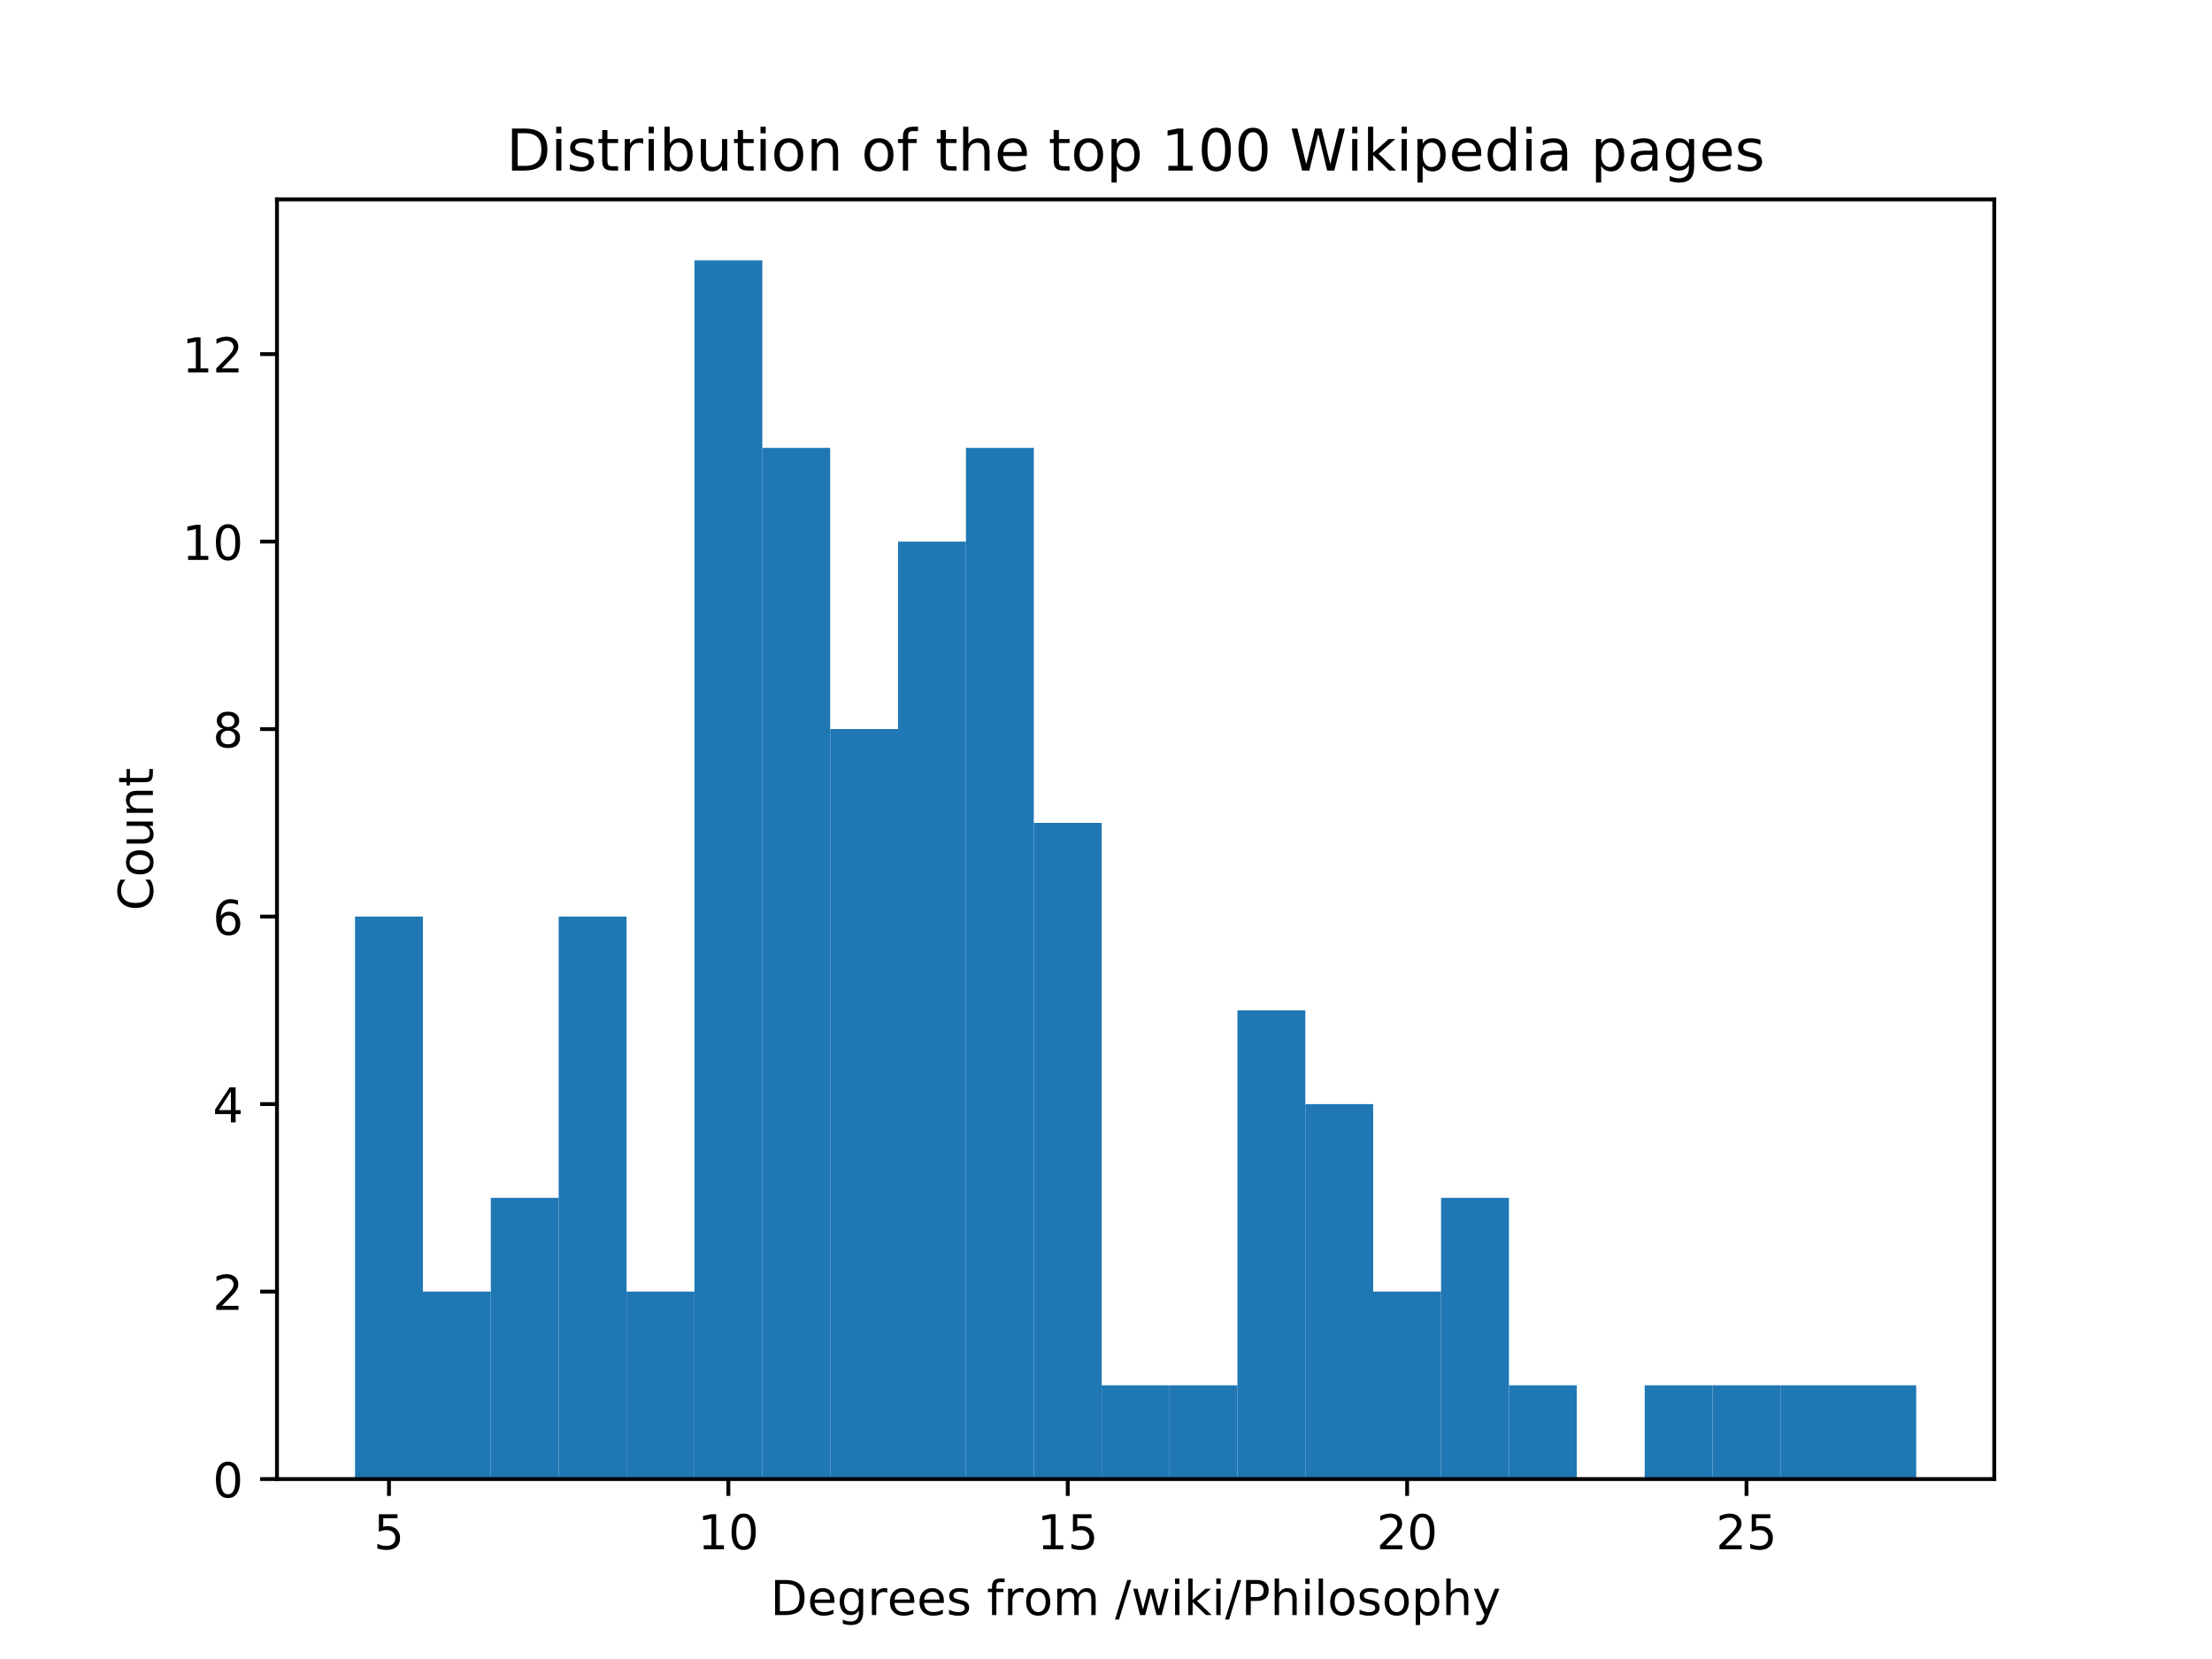
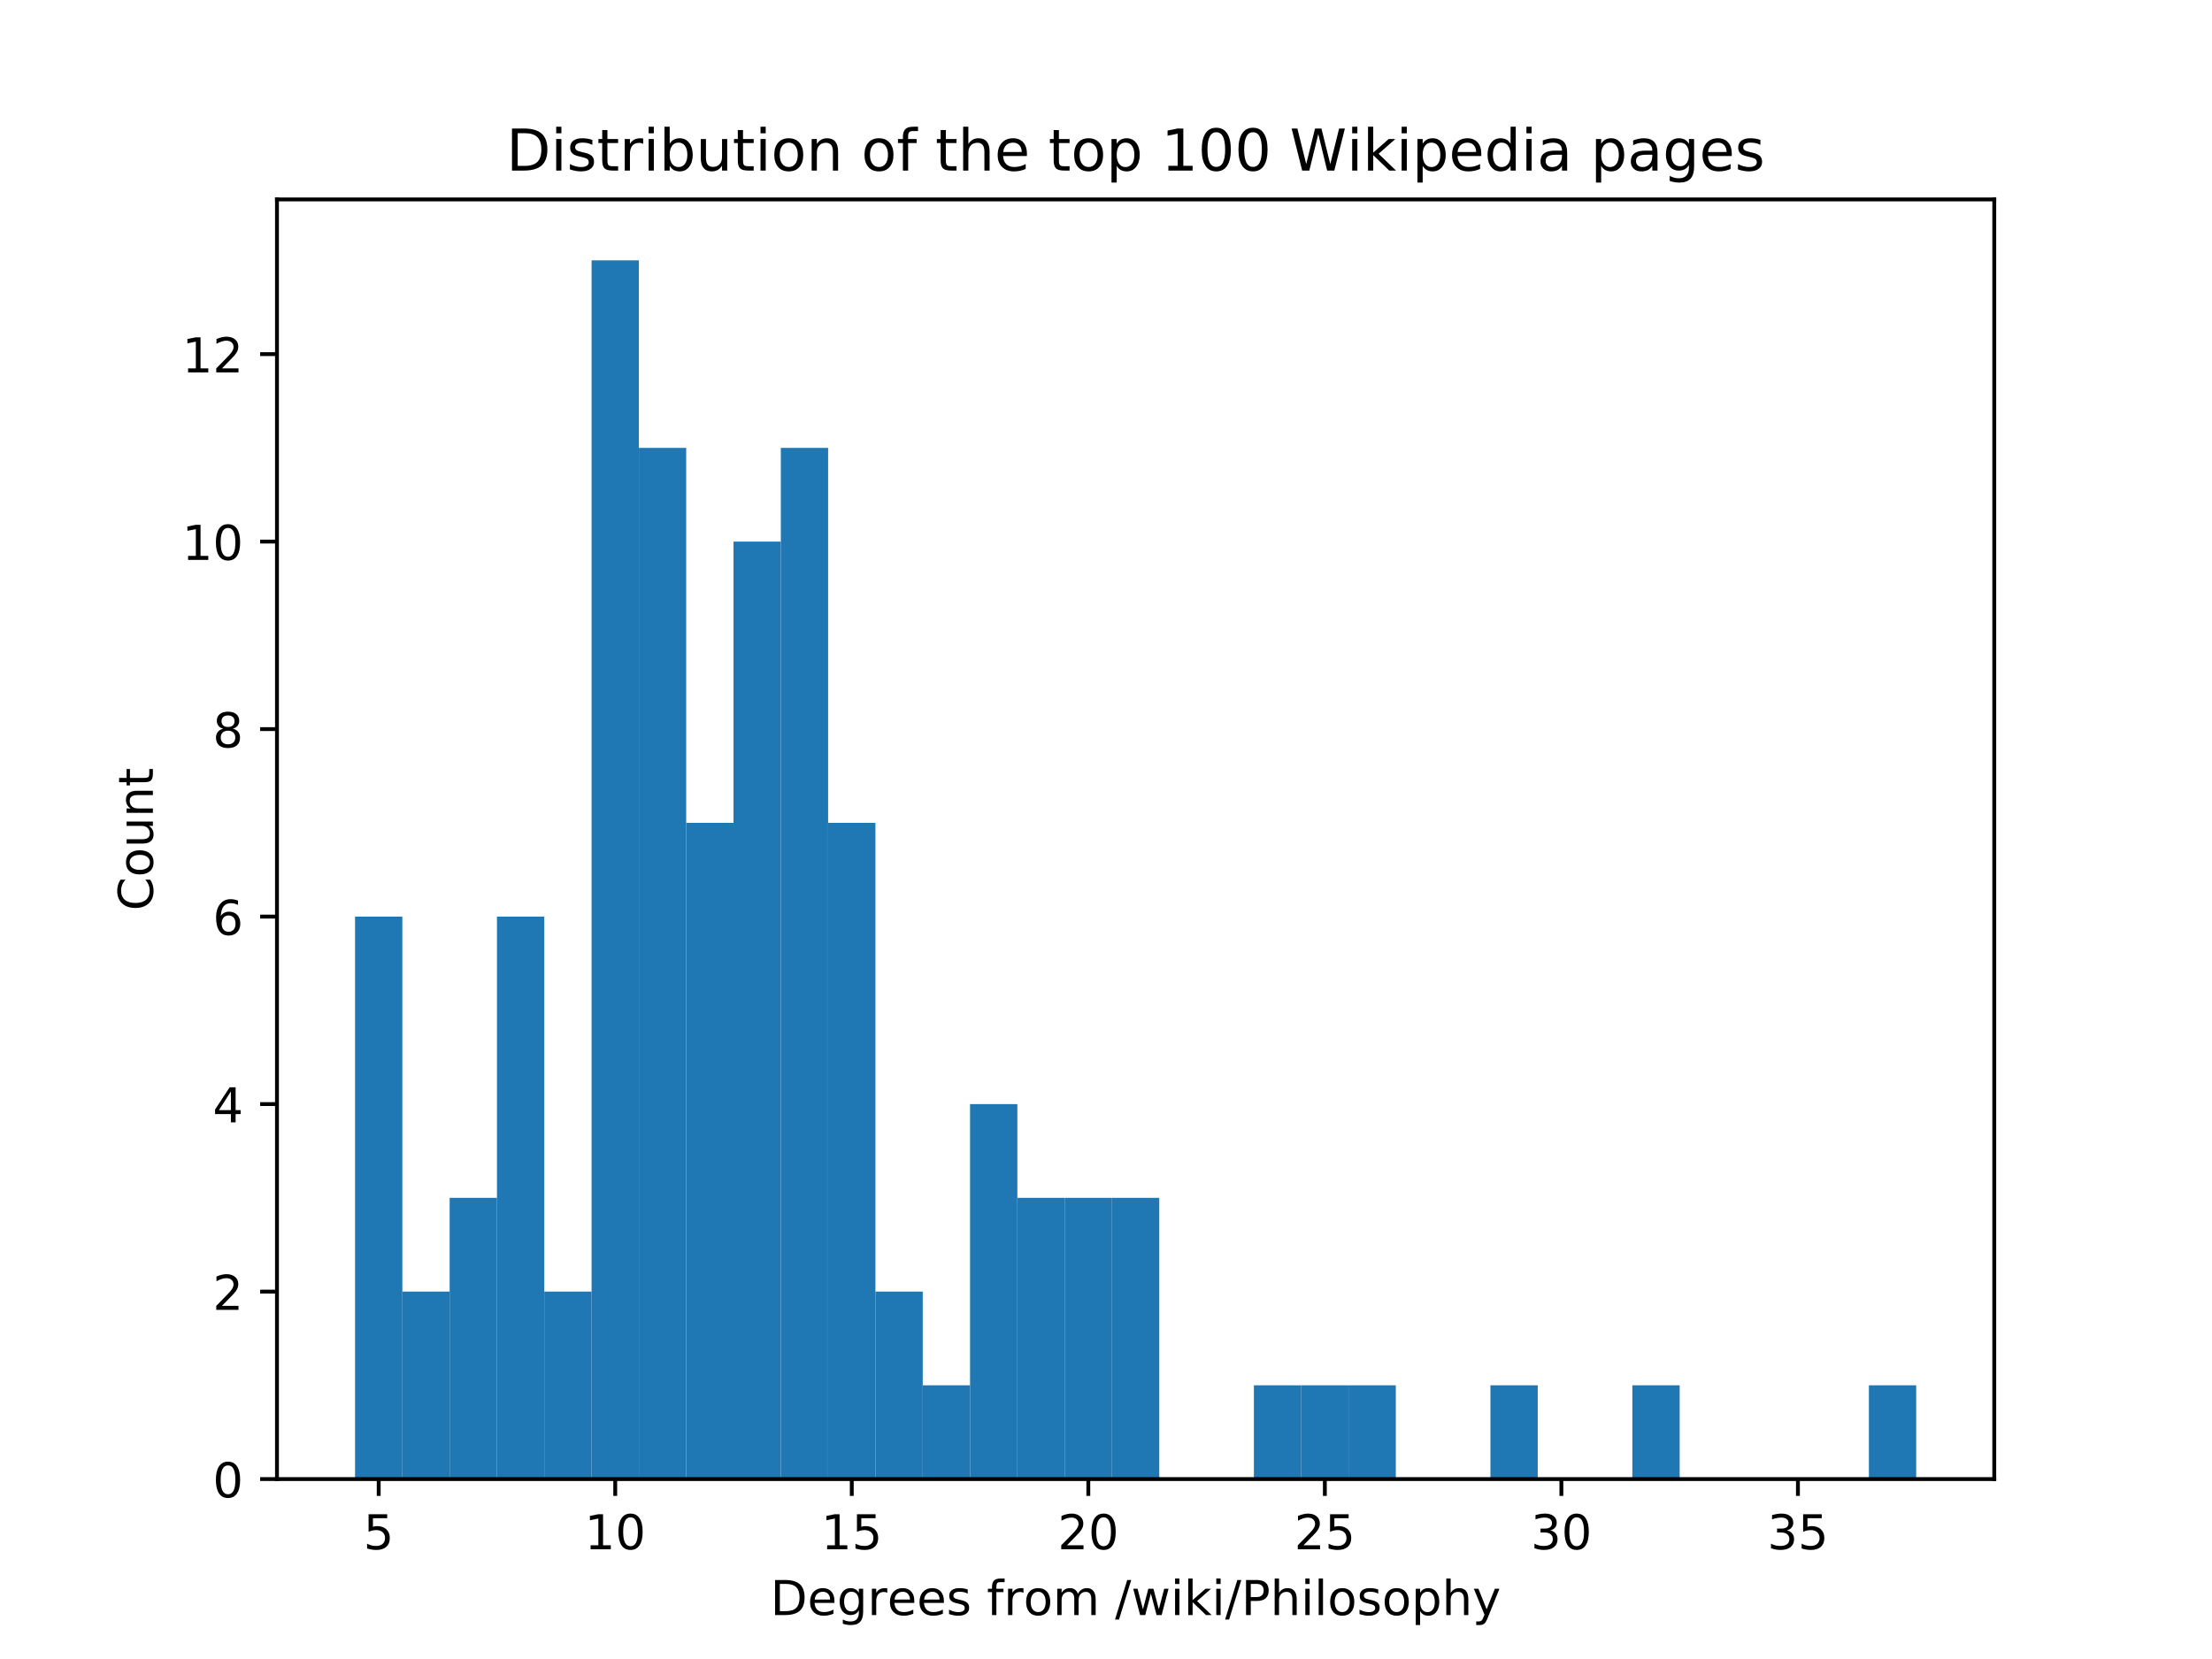
<svg xmlns="http://www.w3.org/2000/svg" xmlns:xlink="http://www.w3.org/1999/xlink" height="345pt" version="1.1" viewBox="0 0 460 345" width="460pt">
  <defs>
    <style type="text/css">
*{stroke-linecap:butt;stroke-linejoin:round;}
  </style>
  </defs>
  <g id="figure_1">
    <g id="patch_1">
      <path d="M 0 345.6  L 460.8 345.6  L 460.8 0  L 0 0  z " style="fill:#ffffff;" />
    </g>
    <g id="axes_1">
      <g id="patch_2">
        <path d="M 57.6 307.584  L 414.72 307.584  L 414.72 41.472  L 57.6 41.472  z " style="fill:#ffffff;" />
      </g>
      <g id="patch_3">
-         <path clip-path="url(#pf80ad64764)" d="M 73.833 307.584  L 87.948 307.584  L 87.948 190.612  L 73.833 190.612  z " style="fill:#1f77b4;" />
+         <path clip-path="url(#pe83868acab)" d="M 73.833 307.584  L 83.671 307.584  L 83.671 190.612  L 73.833 190.612  z " style="fill:#1f77b4;" />
      </g>
      <g id="patch_4">
-         <path clip-path="url(#pf80ad64764)" d="M 87.948 307.584  L 102.064 307.584  L 102.064 268.593  L 87.948 268.593  z " style="fill:#1f77b4;" />
+         <path clip-path="url(#pe83868acab)" d="M 83.671 307.584  L 93.509 307.584  L 93.509 268.593  L 83.671 268.593  z " style="fill:#1f77b4;" />
      </g>
      <g id="patch_5">
-         <path clip-path="url(#pf80ad64764)" d="M 102.064 307.584  L 116.179 307.584  L 116.179 249.098  L 102.064 249.098  z " style="fill:#1f77b4;" />
+         <path clip-path="url(#pe83868acab)" d="M 93.509 307.584  L 103.347 307.584  L 103.347 249.098  L 93.509 249.098  z " style="fill:#1f77b4;" />
      </g>
      <g id="patch_6">
-         <path clip-path="url(#pf80ad64764)" d="M 116.179 307.584  L 130.294 307.584  L 130.294 190.612  L 116.179 190.612  z " style="fill:#1f77b4;" />
+         <path clip-path="url(#pe83868acab)" d="M 103.347 307.584  L 113.185 307.584  L 113.185 190.612  L 103.347 190.612  z " style="fill:#1f77b4;" />
      </g>
      <g id="patch_7">
-         <path clip-path="url(#pf80ad64764)" d="M 130.294 307.584  L 144.41 307.584  L 144.41 268.593  L 130.294 268.593  z " style="fill:#1f77b4;" />
+         <path clip-path="url(#pe83868acab)" d="M 113.185 307.584  L 123.023 307.584  L 123.023 268.593  L 113.185 268.593  z " style="fill:#1f77b4;" />
      </g>
      <g id="patch_8">
-         <path clip-path="url(#pf80ad64764)" d="M 144.41 307.584  L 158.525 307.584  L 158.525 54.144  L 144.41 54.144  z " style="fill:#1f77b4;" />
+         <path clip-path="url(#pe83868acab)" d="M 123.023 307.584  L 132.861 307.584  L 132.861 54.144  L 123.023 54.144  z " style="fill:#1f77b4;" />
      </g>
      <g id="patch_9">
-         <path clip-path="url(#pf80ad64764)" d="M 158.525 307.584  L 172.641 307.584  L 172.641 93.135  L 158.525 93.135  z " style="fill:#1f77b4;" />
+         <path clip-path="url(#pe83868acab)" d="M 132.861 307.584  L 142.699 307.584  L 142.699 93.135  L 132.861 93.135  z " style="fill:#1f77b4;" />
      </g>
      <g id="patch_10">
-         <path clip-path="url(#pf80ad64764)" d="M 172.641 307.584  L 186.756 307.584  L 186.756 151.621  L 172.641 151.621  z " style="fill:#1f77b4;" />
+         <path clip-path="url(#pe83868acab)" d="M 142.699 307.584  L 152.537 307.584  L 152.537 171.116  L 142.699 171.116  z " style="fill:#1f77b4;" />
      </g>
      <g id="patch_11">
-         <path clip-path="url(#pf80ad64764)" d="M 186.756 307.584  L 200.871 307.584  L 200.871 112.63  L 186.756 112.63  z " style="fill:#1f77b4;" />
+         <path clip-path="url(#pe83868acab)" d="M 152.537 307.584  L 162.375 307.584  L 162.375 112.63  L 152.537 112.63  z " style="fill:#1f77b4;" />
      </g>
      <g id="patch_12">
-         <path clip-path="url(#pf80ad64764)" d="M 200.871 307.584  L 214.987 307.584  L 214.987 93.135  L 200.871 93.135  z " style="fill:#1f77b4;" />
+         <path clip-path="url(#pe83868acab)" d="M 162.375 307.584  L 172.213 307.584  L 172.213 93.135  L 162.375 93.135  z " style="fill:#1f77b4;" />
      </g>
      <g id="patch_13">
-         <path clip-path="url(#pf80ad64764)" d="M 214.987 307.584  L 229.102 307.584  L 229.102 171.116  L 214.987 171.116  z " style="fill:#1f77b4;" />
+         <path clip-path="url(#pe83868acab)" d="M 172.213 307.584  L 182.051 307.584  L 182.051 171.116  L 172.213 171.116  z " style="fill:#1f77b4;" />
      </g>
      <g id="patch_14">
-         <path clip-path="url(#pf80ad64764)" d="M 229.102 307.584  L 243.218 307.584  L 243.218 288.089  L 229.102 288.089  z " style="fill:#1f77b4;" />
+         <path clip-path="url(#pe83868acab)" d="M 182.051 307.584  L 191.889 307.584  L 191.889 268.593  L 182.051 268.593  z " style="fill:#1f77b4;" />
      </g>
      <g id="patch_15">
-         <path clip-path="url(#pf80ad64764)" d="M 243.218 307.584  L 257.333 307.584  L 257.333 288.089  L 243.218 288.089  z " style="fill:#1f77b4;" />
+         <path clip-path="url(#pe83868acab)" d="M 191.889 307.584  L 201.727 307.584  L 201.727 288.089  L 191.889 288.089  z " style="fill:#1f77b4;" />
      </g>
      <g id="patch_16">
-         <path clip-path="url(#pf80ad64764)" d="M 257.333 307.584  L 271.449 307.584  L 271.449 210.107  L 257.333 210.107  z " style="fill:#1f77b4;" />
+         <path clip-path="url(#pe83868acab)" d="M 201.727 307.584  L 211.565 307.584  L 211.565 229.602  L 201.727 229.602  z " style="fill:#1f77b4;" />
      </g>
      <g id="patch_17">
-         <path clip-path="url(#pf80ad64764)" d="M 271.449 307.584  L 285.564 307.584  L 285.564 229.602  L 271.449 229.602  z " style="fill:#1f77b4;" />
+         <path clip-path="url(#pe83868acab)" d="M 211.565 307.584  L 221.403 307.584  L 221.403 249.098  L 211.565 249.098  z " style="fill:#1f77b4;" />
      </g>
      <g id="patch_18">
-         <path clip-path="url(#pf80ad64764)" d="M 285.564 307.584  L 299.679 307.584  L 299.679 268.593  L 285.564 268.593  z " style="fill:#1f77b4;" />
+         <path clip-path="url(#pe83868acab)" d="M 221.403 307.584  L 231.241 307.584  L 231.241 249.098  L 221.403 249.098  z " style="fill:#1f77b4;" />
      </g>
      <g id="patch_19">
-         <path clip-path="url(#pf80ad64764)" d="M 299.679 307.584  L 313.795 307.584  L 313.795 249.098  L 299.679 249.098  z " style="fill:#1f77b4;" />
+         <path clip-path="url(#pe83868acab)" d="M 231.241 307.584  L 241.079 307.584  L 241.079 249.098  L 231.241 249.098  z " style="fill:#1f77b4;" />
      </g>
      <g id="patch_20">
-         <path clip-path="url(#pf80ad64764)" d="M 313.795 307.584  L 327.91 307.584  L 327.91 288.089  L 313.795 288.089  z " style="fill:#1f77b4;" />
+         <path clip-path="url(#pe83868acab)" d="M 241.079 307.584  L 250.917 307.584  L 250.917 307.584  L 241.079 307.584  z " style="fill:#1f77b4;" />
      </g>
      <g id="patch_21">
-         <path clip-path="url(#pf80ad64764)" d="M 327.91 307.584  L 342.026 307.584  L 342.026 307.584  L 327.91 307.584  z " style="fill:#1f77b4;" />
+         <path clip-path="url(#pe83868acab)" d="M 250.917 307.584  L 260.755 307.584  L 260.755 307.584  L 250.917 307.584  z " style="fill:#1f77b4;" />
      </g>
      <g id="patch_22">
-         <path clip-path="url(#pf80ad64764)" d="M 342.026 307.584  L 356.141 307.584  L 356.141 288.089  L 342.026 288.089  z " style="fill:#1f77b4;" />
+         <path clip-path="url(#pe83868acab)" d="M 260.755 307.584  L 270.593 307.584  L 270.593 288.089  L 260.755 288.089  z " style="fill:#1f77b4;" />
      </g>
      <g id="patch_23">
-         <path clip-path="url(#pf80ad64764)" d="M 356.141 307.584  L 370.256 307.584  L 370.256 288.089  L 356.141 288.089  z " style="fill:#1f77b4;" />
+         <path clip-path="url(#pe83868acab)" d="M 270.593 307.584  L 280.431 307.584  L 280.431 288.089  L 270.593 288.089  z " style="fill:#1f77b4;" />
      </g>
      <g id="patch_24">
-         <path clip-path="url(#pf80ad64764)" d="M 370.256 307.584  L 384.372 307.584  L 384.372 288.089  L 370.256 288.089  z " style="fill:#1f77b4;" />
+         <path clip-path="url(#pe83868acab)" d="M 280.431 307.584  L 290.269 307.584  L 290.269 288.089  L 280.431 288.089  z " style="fill:#1f77b4;" />
      </g>
      <g id="patch_25">
-         <path clip-path="url(#pf80ad64764)" d="M 384.372 307.584  L 398.487 307.584  L 398.487 288.089  L 384.372 288.089  z " style="fill:#1f77b4;" />
+         <path clip-path="url(#pe83868acab)" d="M 290.269 307.584  L 300.107 307.584  L 300.107 307.584  L 290.269 307.584  z " style="fill:#1f77b4;" />
+       </g>
+       <g id="patch_26">
+         <path clip-path="url(#pe83868acab)" d="M 300.107 307.584  L 309.945 307.584  L 309.945 307.584  L 300.107 307.584  z " style="fill:#1f77b4;" />
+       </g>
+       <g id="patch_27">
+         <path clip-path="url(#pe83868acab)" d="M 309.945 307.584  L 319.783 307.584  L 319.783 288.089  L 309.945 288.089  z " style="fill:#1f77b4;" />
+       </g>
+       <g id="patch_28">
+         <path clip-path="url(#pe83868acab)" d="M 319.783 307.584  L 329.621 307.584  L 329.621 307.584  L 319.783 307.584  z " style="fill:#1f77b4;" />
+       </g>
+       <g id="patch_29">
+         <path clip-path="url(#pe83868acab)" d="M 329.621 307.584  L 339.459 307.584  L 339.459 307.584  L 329.621 307.584  z " style="fill:#1f77b4;" />
+       </g>
+       <g id="patch_30">
+         <path clip-path="url(#pe83868acab)" d="M 339.459 307.584  L 349.297 307.584  L 349.297 288.089  L 339.459 288.089  z " style="fill:#1f77b4;" />
+       </g>
+       <g id="patch_31">
+         <path clip-path="url(#pe83868acab)" d="M 349.297 307.584  L 359.135 307.584  L 359.135 307.584  L 349.297 307.584  z " style="fill:#1f77b4;" />
+       </g>
+       <g id="patch_32">
+         <path clip-path="url(#pe83868acab)" d="M 359.135 307.584  L 368.973 307.584  L 368.973 307.584  L 359.135 307.584  z " style="fill:#1f77b4;" />
+       </g>
+       <g id="patch_33">
+         <path clip-path="url(#pe83868acab)" d="M 368.973 307.584  L 378.811 307.584  L 378.811 307.584  L 368.973 307.584  z " style="fill:#1f77b4;" />
+       </g>
+       <g id="patch_34">
+         <path clip-path="url(#pe83868acab)" d="M 378.811 307.584  L 388.649 307.584  L 388.649 307.584  L 378.811 307.584  z " style="fill:#1f77b4;" />
+       </g>
+       <g id="patch_35">
+         <path clip-path="url(#pe83868acab)" d="M 388.649 307.584  L 398.487 307.584  L 398.487 288.089  L 388.649 288.089  z " style="fill:#1f77b4;" />
      </g>
      <g id="matplotlib.axis_1">
        <g id="xtick_1">
          <g id="line2d_1">
            <defs>
-               <path d="M 0 0  L 0 3.5  " id="m1179c7cd65" style="stroke:#000000;stroke-width:0.8;" />
-             </defs>
-             <g>
-               <use style="stroke:#000000;stroke-width:0.8;" x="80.89" xlink:href="#m1179c7cd65" y="307.584" />
+               <path d="M 0 0  L 0 3.5  " id="m17ec22273e" style="stroke:#000000;stroke-width:0.8;" />
+             </defs>
+             <g>
+               <use style="stroke:#000000;stroke-width:0.8;" x="78.752" xlink:href="#m17ec22273e" y="307.584" />
            </g>
          </g>
          <g id="text_1">
            <defs>
              <path d="M 10.797 72.906  L 49.516 72.906  L 49.516 64.594  L 19.828 64.594  L 19.828 46.734  Q 21.969 47.469 24.109 47.828  Q 26.266 48.188 28.422 48.188  Q 40.625 48.188 47.75 41.5  Q 54.891 34.812 54.891 23.391  Q 54.891 11.625 47.562 5.094  Q 40.234 -1.422 26.906 -1.422  Q 22.312 -1.422 17.547 -0.641  Q 12.797 0.141 7.719 1.703  L 7.719 11.625  Q 12.109 9.234 16.797 8.062  Q 21.484 6.891 26.703 6.891  Q 35.156 6.891 40.078 11.328  Q 45.016 15.766 45.016 23.391  Q 45.016 31 40.078 35.438  Q 35.156 39.891 26.703 39.891  Q 22.75 39.891 18.812 39.016  Q 14.891 38.141 10.797 36.281  z " id="DejaVuSans-35" />
            </defs>
-             <g transform="translate(77.70919 322.1824)scale(0.1 -0.1)">
+             <g transform="translate(75.57049 322.1824)scale(0.1 -0.1)">
              <use xlink:href="#DejaVuSans-35" />
            </g>
          </g>
        </g>
        <g id="xtick_2">
          <g id="line2d_2">
            <g>
-               <use style="stroke:#000000;stroke-width:0.8;" x="151.468" xlink:href="#m1179c7cd65" y="307.584" />
+               <use style="stroke:#000000;stroke-width:0.8;" x="127.942" xlink:href="#m17ec22273e" y="307.584" />
            </g>
          </g>
          <g id="text_2">
            <defs>
              <path d="M 12.406 8.297  L 28.516 8.297  L 28.516 63.922  L 10.984 60.406  L 10.984 69.391  L 28.422 72.906  L 38.281 72.906  L 38.281 8.297  L 54.391 8.297  L 54.391 0  L 12.406 0  z " id="DejaVuSans-31" />
              <path d="M 31.781 66.406  Q 24.172 66.406 20.328 58.906  Q 16.5 51.422 16.5 36.375  Q 16.5 21.391 20.328 13.891  Q 24.172 6.391 31.781 6.391  Q 39.453 6.391 43.281 13.891  Q 47.125 21.391 47.125 36.375  Q 47.125 51.422 43.281 58.906  Q 39.453 66.406 31.781 66.406  z M 31.781 74.219  Q 44.047 74.219 50.516 64.516  Q 56.984 54.828 56.984 36.375  Q 56.984 17.969 50.516 8.266  Q 44.047 -1.422 31.781 -1.422  Q 19.531 -1.422 13.062 8.266  Q 6.594 17.969 6.594 36.375  Q 6.594 54.828 13.062 64.516  Q 19.531 74.219 31.781 74.219  z " id="DejaVuSans-30" />
            </defs>
-             <g transform="translate(145.105 322.1824)scale(0.1 -0.1)">
+             <g transform="translate(121.5793 322.1824)scale(0.1 -0.1)">
              <use xlink:href="#DejaVuSans-31" />
              <use x="63.623" xlink:href="#DejaVuSans-30" />
            </g>
          </g>
        </g>
        <g id="xtick_3">
          <g id="line2d_3">
            <g>
-               <use style="stroke:#000000;stroke-width:0.8;" x="222.045" xlink:href="#m1179c7cd65" y="307.584" />
+               <use style="stroke:#000000;stroke-width:0.8;" x="177.132" xlink:href="#m17ec22273e" y="307.584" />
            </g>
          </g>
          <g id="text_3">
-             <g transform="translate(215.6821 322.1824)scale(0.1 -0.1)">
+             <g transform="translate(170.7694 322.1824)scale(0.1 -0.1)">
              <use xlink:href="#DejaVuSans-31" />
              <use x="63.623" xlink:href="#DejaVuSans-35" />
            </g>
          </g>
        </g>
        <g id="xtick_4">
          <g id="line2d_4">
            <g>
-               <use style="stroke:#000000;stroke-width:0.8;" x="292.622" xlink:href="#m1179c7cd65" y="307.584" />
+               <use style="stroke:#000000;stroke-width:0.8;" x="226.322" xlink:href="#m17ec22273e" y="307.584" />
            </g>
          </g>
          <g id="text_4">
            <defs>
              <path d="M 19.188 8.297  L 53.609 8.297  L 53.609 0  L 7.328 0  L 7.328 8.297  Q 12.938 14.109 22.625 23.891  Q 32.328 33.688 34.812 36.531  Q 39.547 41.844 41.422 45.531  Q 43.312 49.219 43.312 52.781  Q 43.312 58.594 39.234 62.25  Q 35.156 65.922 28.609 65.922  Q 23.969 65.922 18.812 64.312  Q 13.672 62.703 7.812 59.422  L 7.812 69.391  Q 13.766 71.781 18.938 73  Q 24.125 74.219 28.422 74.219  Q 39.75 74.219 46.484 68.547  Q 53.219 62.891 53.219 53.422  Q 53.219 48.922 51.531 44.891  Q 49.859 40.875 45.406 35.406  Q 44.188 33.984 37.641 27.219  Q 31.109 20.453 19.188 8.297  z " id="DejaVuSans-32" />
            </defs>
-             <g transform="translate(286.2592 322.1824)scale(0.1 -0.1)">
+             <g transform="translate(219.9595 322.1824)scale(0.1 -0.1)">
              <use xlink:href="#DejaVuSans-32" />
              <use x="63.623" xlink:href="#DejaVuSans-30" />
            </g>
          </g>
        </g>
        <g id="xtick_5">
          <g id="line2d_5">
            <g>
-               <use style="stroke:#000000;stroke-width:0.8;" x="363.199" xlink:href="#m1179c7cd65" y="307.584" />
+               <use style="stroke:#000000;stroke-width:0.8;" x="275.512" xlink:href="#m17ec22273e" y="307.584" />
            </g>
          </g>
          <g id="text_5">
-             <g transform="translate(356.8362 322.1824)scale(0.1 -0.1)">
+             <g transform="translate(269.1496 322.1824)scale(0.1 -0.1)">
              <use xlink:href="#DejaVuSans-32" />
              <use x="63.623" xlink:href="#DejaVuSans-35" />
            </g>
          </g>
        </g>
-         <g id="text_6">
+         <g id="xtick_6">
+           <g id="line2d_6">
+             <g>
+               <use style="stroke:#000000;stroke-width:0.8;" x="324.702" xlink:href="#m17ec22273e" y="307.584" />
+             </g>
+           </g>
+           <g id="text_6">
+             <defs>
+               <path d="M 40.578 39.312  Q 47.656 37.797 51.625 33  Q 55.609 28.219 55.609 21.188  Q 55.609 10.406 48.188 4.484  Q 40.766 -1.422 27.094 -1.422  Q 22.516 -1.422 17.656 -0.516  Q 12.797 0.391 7.625 2.203  L 7.625 11.719  Q 11.719 9.328 16.594 8.109  Q 21.484 6.891 26.812 6.891  Q 36.078 6.891 40.938 10.547  Q 45.797 14.203 45.797 21.188  Q 45.797 27.641 41.281 31.266  Q 36.766 34.906 28.719 34.906  L 20.219 34.906  L 20.219 43.016  L 29.109 43.016  Q 36.375 43.016 40.234 45.922  Q 44.094 48.828 44.094 54.297  Q 44.094 59.906 40.109 62.906  Q 36.141 65.922 28.719 65.922  Q 24.656 65.922 20.016 65.031  Q 15.375 64.156 9.812 62.312  L 9.812 71.094  Q 15.438 72.656 20.344 73.438  Q 25.25 74.219 29.594 74.219  Q 40.828 74.219 47.359 69.109  Q 53.906 64.016 53.906 55.328  Q 53.906 49.266 50.438 45.094  Q 46.969 40.922 40.578 39.312  z " id="DejaVuSans-33" />
+             </defs>
+             <g transform="translate(318.3396 322.1824)scale(0.1 -0.1)">
+               <use xlink:href="#DejaVuSans-33" />
+               <use x="63.623" xlink:href="#DejaVuSans-30" />
+             </g>
+           </g>
+         </g>
+         <g id="xtick_7">
+           <g id="line2d_7">
+             <g>
+               <use style="stroke:#000000;stroke-width:0.8;" x="373.892" xlink:href="#m17ec22273e" y="307.584" />
+             </g>
+           </g>
+           <g id="text_7">
+             <g transform="translate(367.5297 322.1824)scale(0.1 -0.1)">
+               <use xlink:href="#DejaVuSans-33" />
+               <use x="63.623" xlink:href="#DejaVuSans-35" />
+             </g>
+           </g>
+         </g>
+         <g id="text_8">
          <defs>
            <path d="M 19.672 64.797  L 19.672 8.109  L 31.594 8.109  Q 46.688 8.109 53.688 14.938  Q 60.688 21.781 60.688 36.531  Q 60.688 51.172 53.688 57.984  Q 46.688 64.797 31.594 64.797  z M 9.812 72.906  L 30.078 72.906  Q 51.266 72.906 61.172 64.094  Q 71.094 55.281 71.094 36.531  Q 71.094 17.672 61.125 8.828  Q 51.172 0 30.078 0  L 9.812 0  z " id="DejaVuSans-44" />
            <path d="M 56.203 29.594  L 56.203 25.203  L 14.891 25.203  Q 15.484 15.922 20.484 11.062  Q 25.484 6.203 34.422 6.203  Q 39.594 6.203 44.453 7.469  Q 49.312 8.734 54.109 11.281  L 54.109 2.781  Q 49.266 0.734 44.188 -0.344  Q 39.109 -1.422 33.891 -1.422  Q 20.797 -1.422 13.156 6.188  Q 5.516 13.812 5.516 26.812  Q 5.516 40.234 12.766 48.109  Q 20.016 56 32.328 56  Q 43.359 56 49.781 48.891  Q 56.203 41.797 56.203 29.594  z M 47.219 32.234  Q 47.125 39.594 43.094 43.984  Q 39.062 48.391 32.422 48.391  Q 24.906 48.391 20.391 44.141  Q 15.875 39.891 15.188 32.172  z " id="DejaVuSans-65" />
            <path d="M 45.406 27.984  Q 45.406 37.75 41.375 43.109  Q 37.359 48.484 30.078 48.484  Q 22.859 48.484 18.828 43.109  Q 14.797 37.75 14.797 27.984  Q 14.797 18.266 18.828 12.891  Q 22.859 7.516 30.078 7.516  Q 37.359 7.516 41.375 12.891  Q 45.406 18.266 45.406 27.984  z M 54.391 6.781  Q 54.391 -7.172 48.188 -13.984  Q 42 -20.797 29.203 -20.797  Q 24.469 -20.797 20.266 -20.094  Q 16.062 -19.391 12.109 -17.922  L 12.109 -9.188  Q 16.062 -11.328 19.922 -12.344  Q 23.781 -13.375 27.781 -13.375  Q 36.625 -13.375 41.016 -8.766  Q 45.406 -4.156 45.406 5.172  L 45.406 9.625  Q 42.625 4.781 38.281 2.391  Q 33.938 0 27.875 0  Q 17.828 0 11.672 7.656  Q 5.516 15.328 5.516 27.984  Q 5.516 40.672 11.672 48.328  Q 17.828 56 27.875 56  Q 33.938 56 38.281 53.609  Q 42.625 51.219 45.406 46.391  L 45.406 54.688  L 54.391 54.688  z " id="DejaVuSans-67" />
            <path d="M 41.109 46.297  Q 39.594 47.172 37.812 47.578  Q 36.031 48 33.891 48  Q 26.266 48 22.188 43.047  Q 18.109 38.094 18.109 28.812  L 18.109 0  L 9.078 0  L 9.078 54.688  L 18.109 54.688  L 18.109 46.188  Q 20.953 51.172 25.484 53.578  Q 30.031 56 36.531 56  Q 37.453 56 38.578 55.875  Q 39.703 55.766 41.062 55.516  z " id="DejaVuSans-72" />
            <path d="M 44.281 53.078  L 44.281 44.578  Q 40.484 46.531 36.375 47.5  Q 32.281 48.484 27.875 48.484  Q 21.188 48.484 17.844 46.438  Q 14.5 44.391 14.5 40.281  Q 14.5 37.156 16.891 35.375  Q 19.281 33.594 26.516 31.984  L 29.594 31.297  Q 39.156 29.25 43.188 25.516  Q 47.219 21.781 47.219 15.094  Q 47.219 7.469 41.188 3.016  Q 35.156 -1.422 24.609 -1.422  Q 20.219 -1.422 15.453 -0.562  Q 10.688 0.297 5.422 2  L 5.422 11.281  Q 10.406 8.688 15.234 7.391  Q 20.062 6.109 24.812 6.109  Q 31.156 6.109 34.562 8.281  Q 37.984 10.453 37.984 14.406  Q 37.984 18.062 35.516 20.016  Q 33.062 21.969 24.703 23.781  L 21.578 24.516  Q 13.234 26.266 9.516 29.906  Q 5.812 33.547 5.812 39.891  Q 5.812 47.609 11.281 51.797  Q 16.75 56 26.812 56  Q 31.781 56 36.172 55.266  Q 40.578 54.547 44.281 53.078  z " id="DejaVuSans-73" />
            <path id="DejaVuSans-20" />
            <path d="M 37.109 75.984  L 37.109 68.5  L 28.516 68.5  Q 23.688 68.5 21.797 66.547  Q 19.922 64.594 19.922 59.516  L 19.922 54.688  L 34.719 54.688  L 34.719 47.703  L 19.922 47.703  L 19.922 0  L 10.891 0  L 10.891 47.703  L 2.297 47.703  L 2.297 54.688  L 10.891 54.688  L 10.891 58.5  Q 10.891 67.625 15.141 71.797  Q 19.391 75.984 28.609 75.984  z " id="DejaVuSans-66" />
            <path d="M 30.609 48.391  Q 23.391 48.391 19.188 42.75  Q 14.984 37.109 14.984 27.297  Q 14.984 17.484 19.156 11.844  Q 23.344 6.203 30.609 6.203  Q 37.797 6.203 41.984 11.859  Q 46.188 17.531 46.188 27.297  Q 46.188 37.016 41.984 42.703  Q 37.797 48.391 30.609 48.391  z M 30.609 56  Q 42.328 56 49.016 48.375  Q 55.719 40.766 55.719 27.297  Q 55.719 13.875 49.016 6.219  Q 42.328 -1.422 30.609 -1.422  Q 18.844 -1.422 12.172 6.219  Q 5.516 13.875 5.516 27.297  Q 5.516 40.766 12.172 48.375  Q 18.844 56 30.609 56  z " id="DejaVuSans-6f" />
            <path d="M 52 44.188  Q 55.375 50.25 60.062 53.125  Q 64.75 56 71.094 56  Q 79.641 56 84.281 50.016  Q 88.922 44.047 88.922 33.016  L 88.922 0  L 79.891 0  L 79.891 32.719  Q 79.891 40.578 77.094 44.375  Q 74.312 48.188 68.609 48.188  Q 61.625 48.188 57.562 43.547  Q 53.516 38.922 53.516 30.906  L 53.516 0  L 44.484 0  L 44.484 32.719  Q 44.484 40.625 41.703 44.406  Q 38.922 48.188 33.109 48.188  Q 26.219 48.188 22.156 43.531  Q 18.109 38.875 18.109 30.906  L 18.109 0  L 9.078 0  L 9.078 54.688  L 18.109 54.688  L 18.109 46.188  Q 21.188 51.219 25.484 53.609  Q 29.781 56 35.688 56  Q 41.656 56 45.828 52.969  Q 50 49.953 52 44.188  z " id="DejaVuSans-6d" />
            <path d="M 25.391 72.906  L 33.688 72.906  L 8.297 -9.281  L 0 -9.281  z " id="DejaVuSans-2f" />
            <path d="M 4.203 54.688  L 13.188 54.688  L 24.422 12.016  L 35.594 54.688  L 46.188 54.688  L 57.422 12.016  L 68.609 54.688  L 77.594 54.688  L 63.281 0  L 52.688 0  L 40.922 44.828  L 29.109 0  L 18.5 0  z " id="DejaVuSans-77" />
            <path d="M 9.422 54.688  L 18.406 54.688  L 18.406 0  L 9.422 0  z M 9.422 75.984  L 18.406 75.984  L 18.406 64.594  L 9.422 64.594  z " id="DejaVuSans-69" />
            <path d="M 9.078 75.984  L 18.109 75.984  L 18.109 31.109  L 44.922 54.688  L 56.391 54.688  L 27.391 29.109  L 57.625 0  L 45.906 0  L 18.109 26.703  L 18.109 0  L 9.078 0  z " id="DejaVuSans-6b" />
            <path d="M 19.672 64.797  L 19.672 37.406  L 32.078 37.406  Q 38.969 37.406 42.719 40.969  Q 46.484 44.531 46.484 51.125  Q 46.484 57.672 42.719 61.234  Q 38.969 64.797 32.078 64.797  z M 9.812 72.906  L 32.078 72.906  Q 44.344 72.906 50.609 67.359  Q 56.891 61.812 56.891 51.125  Q 56.891 40.328 50.609 34.812  Q 44.344 29.297 32.078 29.297  L 19.672 29.297  L 19.672 0  L 9.812 0  z " id="DejaVuSans-50" />
            <path d="M 54.891 33.016  L 54.891 0  L 45.906 0  L 45.906 32.719  Q 45.906 40.484 42.875 44.328  Q 39.844 48.188 33.797 48.188  Q 26.516 48.188 22.312 43.547  Q 18.109 38.922 18.109 30.906  L 18.109 0  L 9.078 0  L 9.078 75.984  L 18.109 75.984  L 18.109 46.188  Q 21.344 51.125 25.703 53.562  Q 30.078 56 35.797 56  Q 45.219 56 50.047 50.172  Q 54.891 44.344 54.891 33.016  z " id="DejaVuSans-68" />
            <path d="M 9.422 75.984  L 18.406 75.984  L 18.406 0  L 9.422 0  z " id="DejaVuSans-6c" />
            <path d="M 18.109 8.203  L 18.109 -20.797  L 9.078 -20.797  L 9.078 54.688  L 18.109 54.688  L 18.109 46.391  Q 20.953 51.266 25.266 53.625  Q 29.594 56 35.594 56  Q 45.562 56 51.781 48.094  Q 58.016 40.188 58.016 27.297  Q 58.016 14.406 51.781 6.484  Q 45.562 -1.422 35.594 -1.422  Q 29.594 -1.422 25.266 0.953  Q 20.953 3.328 18.109 8.203  z M 48.688 27.297  Q 48.688 37.203 44.609 42.844  Q 40.531 48.484 33.406 48.484  Q 26.266 48.484 22.188 42.844  Q 18.109 37.203 18.109 27.297  Q 18.109 17.391 22.188 11.75  Q 26.266 6.109 33.406 6.109  Q 40.531 6.109 44.609 11.75  Q 48.688 17.391 48.688 27.297  z " id="DejaVuSans-70" />
            <path d="M 32.172 -5.078  Q 28.375 -14.844 24.75 -17.812  Q 21.141 -20.797 15.094 -20.797  L 7.906 -20.797  L 7.906 -13.281  L 13.188 -13.281  Q 16.891 -13.281 18.938 -11.516  Q 21 -9.766 23.484 -3.219  L 25.094 0.875  L 2.984 54.688  L 12.5 54.688  L 29.594 11.922  L 46.688 54.688  L 56.203 54.688  z " id="DejaVuSans-79" />
          </defs>
          <g transform="translate(160.2069 335.8606)scale(0.1 -0.1)">
            <use xlink:href="#DejaVuSans-44" />
            <use x="77.002" xlink:href="#DejaVuSans-65" />
            <use x="138.525" xlink:href="#DejaVuSans-67" />
            <use x="202.002" xlink:href="#DejaVuSans-72" />
            <use x="243.084" xlink:href="#DejaVuSans-65" />
            <use x="304.607" xlink:href="#DejaVuSans-65" />
            <use x="366.131" xlink:href="#DejaVuSans-73" />
            <use x="418.23" xlink:href="#DejaVuSans-20" />
            <use x="450.018" xlink:href="#DejaVuSans-66" />
            <use x="485.223" xlink:href="#DejaVuSans-72" />
            <use x="526.305" xlink:href="#DejaVuSans-6f" />
            <use x="587.486" xlink:href="#DejaVuSans-6d" />
            <use x="684.898" xlink:href="#DejaVuSans-20" />
            <use x="716.686" xlink:href="#DejaVuSans-2f" />
            <use x="750.377" xlink:href="#DejaVuSans-77" />
            <use x="832.164" xlink:href="#DejaVuSans-69" />
            <use x="859.947" xlink:href="#DejaVuSans-6b" />
            <use x="917.857" xlink:href="#DejaVuSans-69" />
            <use x="945.641" xlink:href="#DejaVuSans-2f" />
            <use x="979.332" xlink:href="#DejaVuSans-50" />
            <use x="1039.635" xlink:href="#DejaVuSans-68" />
            <use x="1103.014" xlink:href="#DejaVuSans-69" />
            <use x="1130.797" xlink:href="#DejaVuSans-6c" />
            <use x="1158.58" xlink:href="#DejaVuSans-6f" />
            <use x="1219.762" xlink:href="#DejaVuSans-73" />
            <use x="1271.861" xlink:href="#DejaVuSans-6f" />
            <use x="1333.043" xlink:href="#DejaVuSans-70" />
            <use x="1396.52" xlink:href="#DejaVuSans-68" />
            <use x="1459.898" xlink:href="#DejaVuSans-79" />
          </g>
        </g>
      </g>
      <g id="matplotlib.axis_2">
        <g id="ytick_1">
-           <g id="line2d_6">
-             <defs>
-               <path d="M 0 0  L -3.5 0  " id="m8e2e6bdefc" style="stroke:#000000;stroke-width:0.8;" />
-             </defs>
-             <g>
-               <use style="stroke:#000000;stroke-width:0.8;" x="57.6" xlink:href="#m8e2e6bdefc" y="307.584" />
-             </g>
-           </g>
-           <g id="text_7">
+           <g id="line2d_8">
+             <defs>
+               <path d="M 0 0  L -3.5 0  " id="m5b009b4c28" style="stroke:#000000;stroke-width:0.8;" />
+             </defs>
+             <g>
+               <use style="stroke:#000000;stroke-width:0.8;" x="57.6" xlink:href="#m5b009b4c28" y="307.584" />
+             </g>
+           </g>
+           <g id="text_9">
            <g transform="translate(44.2375 311.3832)scale(0.1 -0.1)">
              <use xlink:href="#DejaVuSans-30" />
            </g>
          </g>
        </g>
        <g id="ytick_2">
-           <g id="line2d_7">
-             <g>
-               <use style="stroke:#000000;stroke-width:0.8;" x="57.6" xlink:href="#m8e2e6bdefc" y="268.593" />
-             </g>
-           </g>
-           <g id="text_8">
+           <g id="line2d_9">
+             <g>
+               <use style="stroke:#000000;stroke-width:0.8;" x="57.6" xlink:href="#m5b009b4c28" y="268.593" />
+             </g>
+           </g>
+           <g id="text_10">
            <g transform="translate(44.2375 272.3924)scale(0.1 -0.1)">
              <use xlink:href="#DejaVuSans-32" />
            </g>
          </g>
        </g>
        <g id="ytick_3">
-           <g id="line2d_8">
-             <g>
-               <use style="stroke:#000000;stroke-width:0.8;" x="57.6" xlink:href="#m8e2e6bdefc" y="229.602" />
-             </g>
-           </g>
-           <g id="text_9">
+           <g id="line2d_10">
+             <g>
+               <use style="stroke:#000000;stroke-width:0.8;" x="57.6" xlink:href="#m5b009b4c28" y="229.602" />
+             </g>
+           </g>
+           <g id="text_11">
            <defs>
              <path d="M 37.797 64.312  L 12.891 25.391  L 37.797 25.391  z M 35.203 72.906  L 47.609 72.906  L 47.609 25.391  L 58.016 25.391  L 58.016 17.188  L 47.609 17.188  L 47.609 0  L 37.797 0  L 37.797 17.188  L 4.891 17.188  L 4.891 26.703  z " id="DejaVuSans-34" />
            </defs>
            <g transform="translate(44.2375 233.4017)scale(0.1 -0.1)">
              <use xlink:href="#DejaVuSans-34" />
            </g>
          </g>
        </g>
        <g id="ytick_4">
-           <g id="line2d_9">
-             <g>
-               <use style="stroke:#000000;stroke-width:0.8;" x="57.6" xlink:href="#m8e2e6bdefc" y="190.612" />
-             </g>
-           </g>
-           <g id="text_10">
+           <g id="line2d_11">
+             <g>
+               <use style="stroke:#000000;stroke-width:0.8;" x="57.6" xlink:href="#m5b009b4c28" y="190.612" />
+             </g>
+           </g>
+           <g id="text_12">
            <defs>
              <path d="M 33.016 40.375  Q 26.375 40.375 22.484 35.828  Q 18.609 31.297 18.609 23.391  Q 18.609 15.531 22.484 10.953  Q 26.375 6.391 33.016 6.391  Q 39.656 6.391 43.531 10.953  Q 47.406 15.531 47.406 23.391  Q 47.406 31.297 43.531 35.828  Q 39.656 40.375 33.016 40.375  z M 52.594 71.297  L 52.594 62.312  Q 48.875 64.062 45.094 64.984  Q 41.312 65.922 37.594 65.922  Q 27.828 65.922 22.672 59.328  Q 17.531 52.734 16.797 39.406  Q 19.672 43.656 24.016 45.922  Q 28.375 48.188 33.594 48.188  Q 44.578 48.188 50.953 41.516  Q 57.328 34.859 57.328 23.391  Q 57.328 12.156 50.688 5.359  Q 44.047 -1.422 33.016 -1.422  Q 20.359 -1.422 13.672 8.266  Q 6.984 17.969 6.984 36.375  Q 6.984 53.656 15.188 63.938  Q 23.391 74.219 37.203 74.219  Q 40.922 74.219 44.703 73.484  Q 48.484 72.75 52.594 71.297  z " id="DejaVuSans-36" />
            </defs>
            <g transform="translate(44.2375 194.4109)scale(0.1 -0.1)">
              <use xlink:href="#DejaVuSans-36" />
            </g>
          </g>
        </g>
        <g id="ytick_5">
-           <g id="line2d_10">
-             <g>
-               <use style="stroke:#000000;stroke-width:0.8;" x="57.6" xlink:href="#m8e2e6bdefc" y="151.621" />
-             </g>
-           </g>
-           <g id="text_11">
+           <g id="line2d_12">
+             <g>
+               <use style="stroke:#000000;stroke-width:0.8;" x="57.6" xlink:href="#m5b009b4c28" y="151.621" />
+             </g>
+           </g>
+           <g id="text_13">
            <defs>
              <path d="M 31.781 34.625  Q 24.75 34.625 20.719 30.859  Q 16.703 27.094 16.703 20.516  Q 16.703 13.922 20.719 10.156  Q 24.75 6.391 31.781 6.391  Q 38.812 6.391 42.859 10.172  Q 46.922 13.969 46.922 20.516  Q 46.922 27.094 42.891 30.859  Q 38.875 34.625 31.781 34.625  z M 21.922 38.812  Q 15.578 40.375 12.031 44.719  Q 8.5 49.078 8.5 55.328  Q 8.5 64.062 14.719 69.141  Q 20.953 74.219 31.781 74.219  Q 42.672 74.219 48.875 69.141  Q 55.078 64.062 55.078 55.328  Q 55.078 49.078 51.531 44.719  Q 48 40.375 41.703 38.812  Q 48.828 37.156 52.797 32.312  Q 56.781 27.484 56.781 20.516  Q 56.781 9.906 50.312 4.234  Q 43.844 -1.422 31.781 -1.422  Q 19.734 -1.422 13.25 4.234  Q 6.781 9.906 6.781 20.516  Q 6.781 27.484 10.781 32.312  Q 14.797 37.156 21.922 38.812  z M 18.312 54.391  Q 18.312 48.734 21.844 45.562  Q 25.391 42.391 31.781 42.391  Q 38.141 42.391 41.719 45.562  Q 45.312 48.734 45.312 54.391  Q 45.312 60.062 41.719 63.234  Q 38.141 66.406 31.781 66.406  Q 25.391 66.406 21.844 63.234  Q 18.312 60.062 18.312 54.391  z " id="DejaVuSans-38" />
            </defs>
            <g transform="translate(44.2375 155.4201)scale(0.1 -0.1)">
              <use xlink:href="#DejaVuSans-38" />
            </g>
          </g>
        </g>
        <g id="ytick_6">
-           <g id="line2d_11">
-             <g>
-               <use style="stroke:#000000;stroke-width:0.8;" x="57.6" xlink:href="#m8e2e6bdefc" y="112.63" />
-             </g>
-           </g>
-           <g id="text_12">
+           <g id="line2d_13">
+             <g>
+               <use style="stroke:#000000;stroke-width:0.8;" x="57.6" xlink:href="#m5b009b4c28" y="112.63" />
+             </g>
+           </g>
+           <g id="text_14">
            <g transform="translate(37.875 116.4294)scale(0.1 -0.1)">
              <use xlink:href="#DejaVuSans-31" />
              <use x="63.623" xlink:href="#DejaVuSans-30" />
            </g>
          </g>
        </g>
        <g id="ytick_7">
-           <g id="line2d_12">
-             <g>
-               <use style="stroke:#000000;stroke-width:0.8;" x="57.6" xlink:href="#m8e2e6bdefc" y="73.639" />
-             </g>
-           </g>
-           <g id="text_13">
+           <g id="line2d_14">
+             <g>
+               <use style="stroke:#000000;stroke-width:0.8;" x="57.6" xlink:href="#m5b009b4c28" y="73.639" />
+             </g>
+           </g>
+           <g id="text_15">
            <g transform="translate(37.875 77.4386)scale(0.1 -0.1)">
              <use xlink:href="#DejaVuSans-31" />
              <use x="63.623" xlink:href="#DejaVuSans-32" />
            </g>
          </g>
        </g>
-         <g id="text_14">
+         <g id="text_16">
          <defs>
            <path d="M 64.406 67.281  L 64.406 56.891  Q 59.422 61.531 53.781 63.812  Q 48.141 66.109 41.797 66.109  Q 29.297 66.109 22.656 58.469  Q 16.016 50.828 16.016 36.375  Q 16.016 21.969 22.656 14.328  Q 29.297 6.688 41.797 6.688  Q 48.141 6.688 53.781 8.984  Q 59.422 11.281 64.406 15.922  L 64.406 5.609  Q 59.234 2.094 53.438 0.328  Q 47.656 -1.422 41.219 -1.422  Q 24.656 -1.422 15.125 8.703  Q 5.609 18.844 5.609 36.375  Q 5.609 53.953 15.125 64.078  Q 24.656 74.219 41.219 74.219  Q 47.75 74.219 53.531 72.484  Q 59.328 70.75 64.406 67.281  z " id="DejaVuSans-43" />
            <path d="M 8.5 21.578  L 8.5 54.688  L 17.484 54.688  L 17.484 21.922  Q 17.484 14.156 20.5 10.266  Q 23.531 6.391 29.594 6.391  Q 36.859 6.391 41.078 11.031  Q 45.312 15.672 45.312 23.688  L 45.312 54.688  L 54.297 54.688  L 54.297 0  L 45.312 0  L 45.312 8.406  Q 42.047 3.422 37.719 1  Q 33.406 -1.422 27.688 -1.422  Q 18.266 -1.422 13.375 4.438  Q 8.5 10.297 8.5 21.578  z M 31.109 56  z " id="DejaVuSans-75" />
            <path d="M 54.891 33.016  L 54.891 0  L 45.906 0  L 45.906 32.719  Q 45.906 40.484 42.875 44.328  Q 39.844 48.188 33.797 48.188  Q 26.516 48.188 22.312 43.547  Q 18.109 38.922 18.109 30.906  L 18.109 0  L 9.078 0  L 9.078 54.688  L 18.109 54.688  L 18.109 46.188  Q 21.344 51.125 25.703 53.562  Q 30.078 56 35.797 56  Q 45.219 56 50.047 50.172  Q 54.891 44.344 54.891 33.016  z " id="DejaVuSans-6e" />
            <path d="M 18.312 70.219  L 18.312 54.688  L 36.812 54.688  L 36.812 47.703  L 18.312 47.703  L 18.312 18.016  Q 18.312 11.328 20.141 9.422  Q 21.969 7.516 27.594 7.516  L 36.812 7.516  L 36.812 0  L 27.594 0  Q 17.188 0 13.234 3.875  Q 9.281 7.766 9.281 18.016  L 9.281 47.703  L 2.688 47.703  L 2.688 54.688  L 9.281 54.688  L 9.281 70.219  z " id="DejaVuSans-74" />
          </defs>
          <g transform="translate(31.79531 189.3764)rotate(-90)scale(0.1 -0.1)">
            <use xlink:href="#DejaVuSans-43" />
            <use x="69.824" xlink:href="#DejaVuSans-6f" />
            <use x="131.006" xlink:href="#DejaVuSans-75" />
            <use x="194.385" xlink:href="#DejaVuSans-6e" />
            <use x="257.764" xlink:href="#DejaVuSans-74" />
          </g>
        </g>
      </g>
-       <g id="patch_26">
+       <g id="patch_36">
        <path d="M 57.6 307.584  L 57.6 41.472  " style="fill:none;stroke:#000000;stroke-linecap:square;stroke-linejoin:miter;stroke-width:0.8;" />
      </g>
-       <g id="patch_27">
+       <g id="patch_37">
        <path d="M 414.72 307.584  L 414.72 41.472  " style="fill:none;stroke:#000000;stroke-linecap:square;stroke-linejoin:miter;stroke-width:0.8;" />
      </g>
-       <g id="patch_28">
+       <g id="patch_38">
        <path d="M 57.6 307.584  L 414.72 307.584  " style="fill:none;stroke:#000000;stroke-linecap:square;stroke-linejoin:miter;stroke-width:0.8;" />
      </g>
-       <g id="patch_29">
+       <g id="patch_39">
        <path d="M 57.6 41.472  L 414.72 41.472  " style="fill:none;stroke:#000000;stroke-linecap:square;stroke-linejoin:miter;stroke-width:0.8;" />
      </g>
-       <g id="text_15">
+       <g id="text_17">
        <defs>
          <path d="M 48.688 27.297  Q 48.688 37.203 44.609 42.844  Q 40.531 48.484 33.406 48.484  Q 26.266 48.484 22.188 42.844  Q 18.109 37.203 18.109 27.297  Q 18.109 17.391 22.188 11.75  Q 26.266 6.109 33.406 6.109  Q 40.531 6.109 44.609 11.75  Q 48.688 17.391 48.688 27.297  z M 18.109 46.391  Q 20.953 51.266 25.266 53.625  Q 29.594 56 35.594 56  Q 45.562 56 51.781 48.094  Q 58.016 40.188 58.016 27.297  Q 58.016 14.406 51.781 6.484  Q 45.562 -1.422 35.594 -1.422  Q 29.594 -1.422 25.266 0.953  Q 20.953 3.328 18.109 8.203  L 18.109 0  L 9.078 0  L 9.078 75.984  L 18.109 75.984  z " id="DejaVuSans-62" />
          <path d="M 3.328 72.906  L 13.281 72.906  L 28.609 11.281  L 43.891 72.906  L 54.984 72.906  L 70.312 11.281  L 85.594 72.906  L 95.609 72.906  L 77.297 0  L 64.891 0  L 49.516 63.281  L 33.984 0  L 21.578 0  z " id="DejaVuSans-57" />
          <path d="M 45.406 46.391  L 45.406 75.984  L 54.391 75.984  L 54.391 0  L 45.406 0  L 45.406 8.203  Q 42.578 3.328 38.25 0.953  Q 33.938 -1.422 27.875 -1.422  Q 17.969 -1.422 11.734 6.484  Q 5.516 14.406 5.516 27.297  Q 5.516 40.188 11.734 48.094  Q 17.969 56 27.875 56  Q 33.938 56 38.25 53.625  Q 42.578 51.266 45.406 46.391  z M 14.797 27.297  Q 14.797 17.391 18.875 11.75  Q 22.953 6.109 30.078 6.109  Q 37.203 6.109 41.297 11.75  Q 45.406 17.391 45.406 27.297  Q 45.406 37.203 41.297 42.844  Q 37.203 48.484 30.078 48.484  Q 22.953 48.484 18.875 42.844  Q 14.797 37.203 14.797 27.297  z " id="DejaVuSans-64" />
          <path d="M 34.281 27.484  Q 23.391 27.484 19.188 25  Q 14.984 22.516 14.984 16.5  Q 14.984 11.719 18.141 8.906  Q 21.297 6.109 26.703 6.109  Q 34.188 6.109 38.703 11.406  Q 43.219 16.703 43.219 25.484  L 43.219 27.484  z M 52.203 31.203  L 52.203 0  L 43.219 0  L 43.219 8.297  Q 40.141 3.328 35.547 0.953  Q 30.953 -1.422 24.312 -1.422  Q 15.922 -1.422 10.953 3.297  Q 6 8.016 6 15.922  Q 6 25.141 12.172 29.828  Q 18.359 34.516 30.609 34.516  L 43.219 34.516  L 43.219 35.406  Q 43.219 41.609 39.141 45  Q 35.062 48.391 27.688 48.391  Q 23 48.391 18.547 47.266  Q 14.109 46.141 10.016 43.891  L 10.016 52.203  Q 14.938 54.109 19.578 55.047  Q 24.219 56 28.609 56  Q 40.484 56 46.344 49.844  Q 52.203 43.703 52.203 31.203  z " id="DejaVuSans-61" />
        </defs>
        <g transform="translate(105.2963 35.472)scale(0.12 -0.12)">
          <use xlink:href="#DejaVuSans-44" />
          <use x="77.002" xlink:href="#DejaVuSans-69" />
          <use x="104.785" xlink:href="#DejaVuSans-73" />
          <use x="156.885" xlink:href="#DejaVuSans-74" />
          <use x="196.094" xlink:href="#DejaVuSans-72" />
          <use x="237.207" xlink:href="#DejaVuSans-69" />
          <use x="264.99" xlink:href="#DejaVuSans-62" />
          <use x="328.467" xlink:href="#DejaVuSans-75" />
          <use x="391.846" xlink:href="#DejaVuSans-74" />
          <use x="431.055" xlink:href="#DejaVuSans-69" />
          <use x="458.838" xlink:href="#DejaVuSans-6f" />
          <use x="520.02" xlink:href="#DejaVuSans-6e" />
          <use x="583.398" xlink:href="#DejaVuSans-20" />
          <use x="615.186" xlink:href="#DejaVuSans-6f" />
          <use x="676.367" xlink:href="#DejaVuSans-66" />
          <use x="711.572" xlink:href="#DejaVuSans-20" />
          <use x="743.359" xlink:href="#DejaVuSans-74" />
          <use x="782.568" xlink:href="#DejaVuSans-68" />
          <use x="845.947" xlink:href="#DejaVuSans-65" />
          <use x="907.471" xlink:href="#DejaVuSans-20" />
          <use x="939.258" xlink:href="#DejaVuSans-74" />
          <use x="978.467" xlink:href="#DejaVuSans-6f" />
          <use x="1039.648" xlink:href="#DejaVuSans-70" />
          <use x="1103.125" xlink:href="#DejaVuSans-20" />
          <use x="1134.912" xlink:href="#DejaVuSans-31" />
          <use x="1198.535" xlink:href="#DejaVuSans-30" />
          <use x="1262.158" xlink:href="#DejaVuSans-30" />
          <use x="1325.781" xlink:href="#DejaVuSans-20" />
          <use x="1357.568" xlink:href="#DejaVuSans-57" />
          <use x="1456.414" xlink:href="#DejaVuSans-69" />
          <use x="1484.197" xlink:href="#DejaVuSans-6b" />
          <use x="1542.107" xlink:href="#DejaVuSans-69" />
          <use x="1569.891" xlink:href="#DejaVuSans-70" />
          <use x="1633.367" xlink:href="#DejaVuSans-65" />
          <use x="1694.891" xlink:href="#DejaVuSans-64" />
          <use x="1758.367" xlink:href="#DejaVuSans-69" />
          <use x="1786.15" xlink:href="#DejaVuSans-61" />
          <use x="1847.43" xlink:href="#DejaVuSans-20" />
          <use x="1879.217" xlink:href="#DejaVuSans-70" />
          <use x="1942.693" xlink:href="#DejaVuSans-61" />
          <use x="2003.973" xlink:href="#DejaVuSans-67" />
          <use x="2067.449" xlink:href="#DejaVuSans-65" />
          <use x="2128.973" xlink:href="#DejaVuSans-73" />
        </g>
      </g>
    </g>
  </g>
  <defs>
-     <clipPath id="pf80ad64764">
+     <clipPath id="pe83868acab">
      <rect height="266.112" width="357.12" x="57.6" y="41.472" />
    </clipPath>
  </defs>
</svg>
